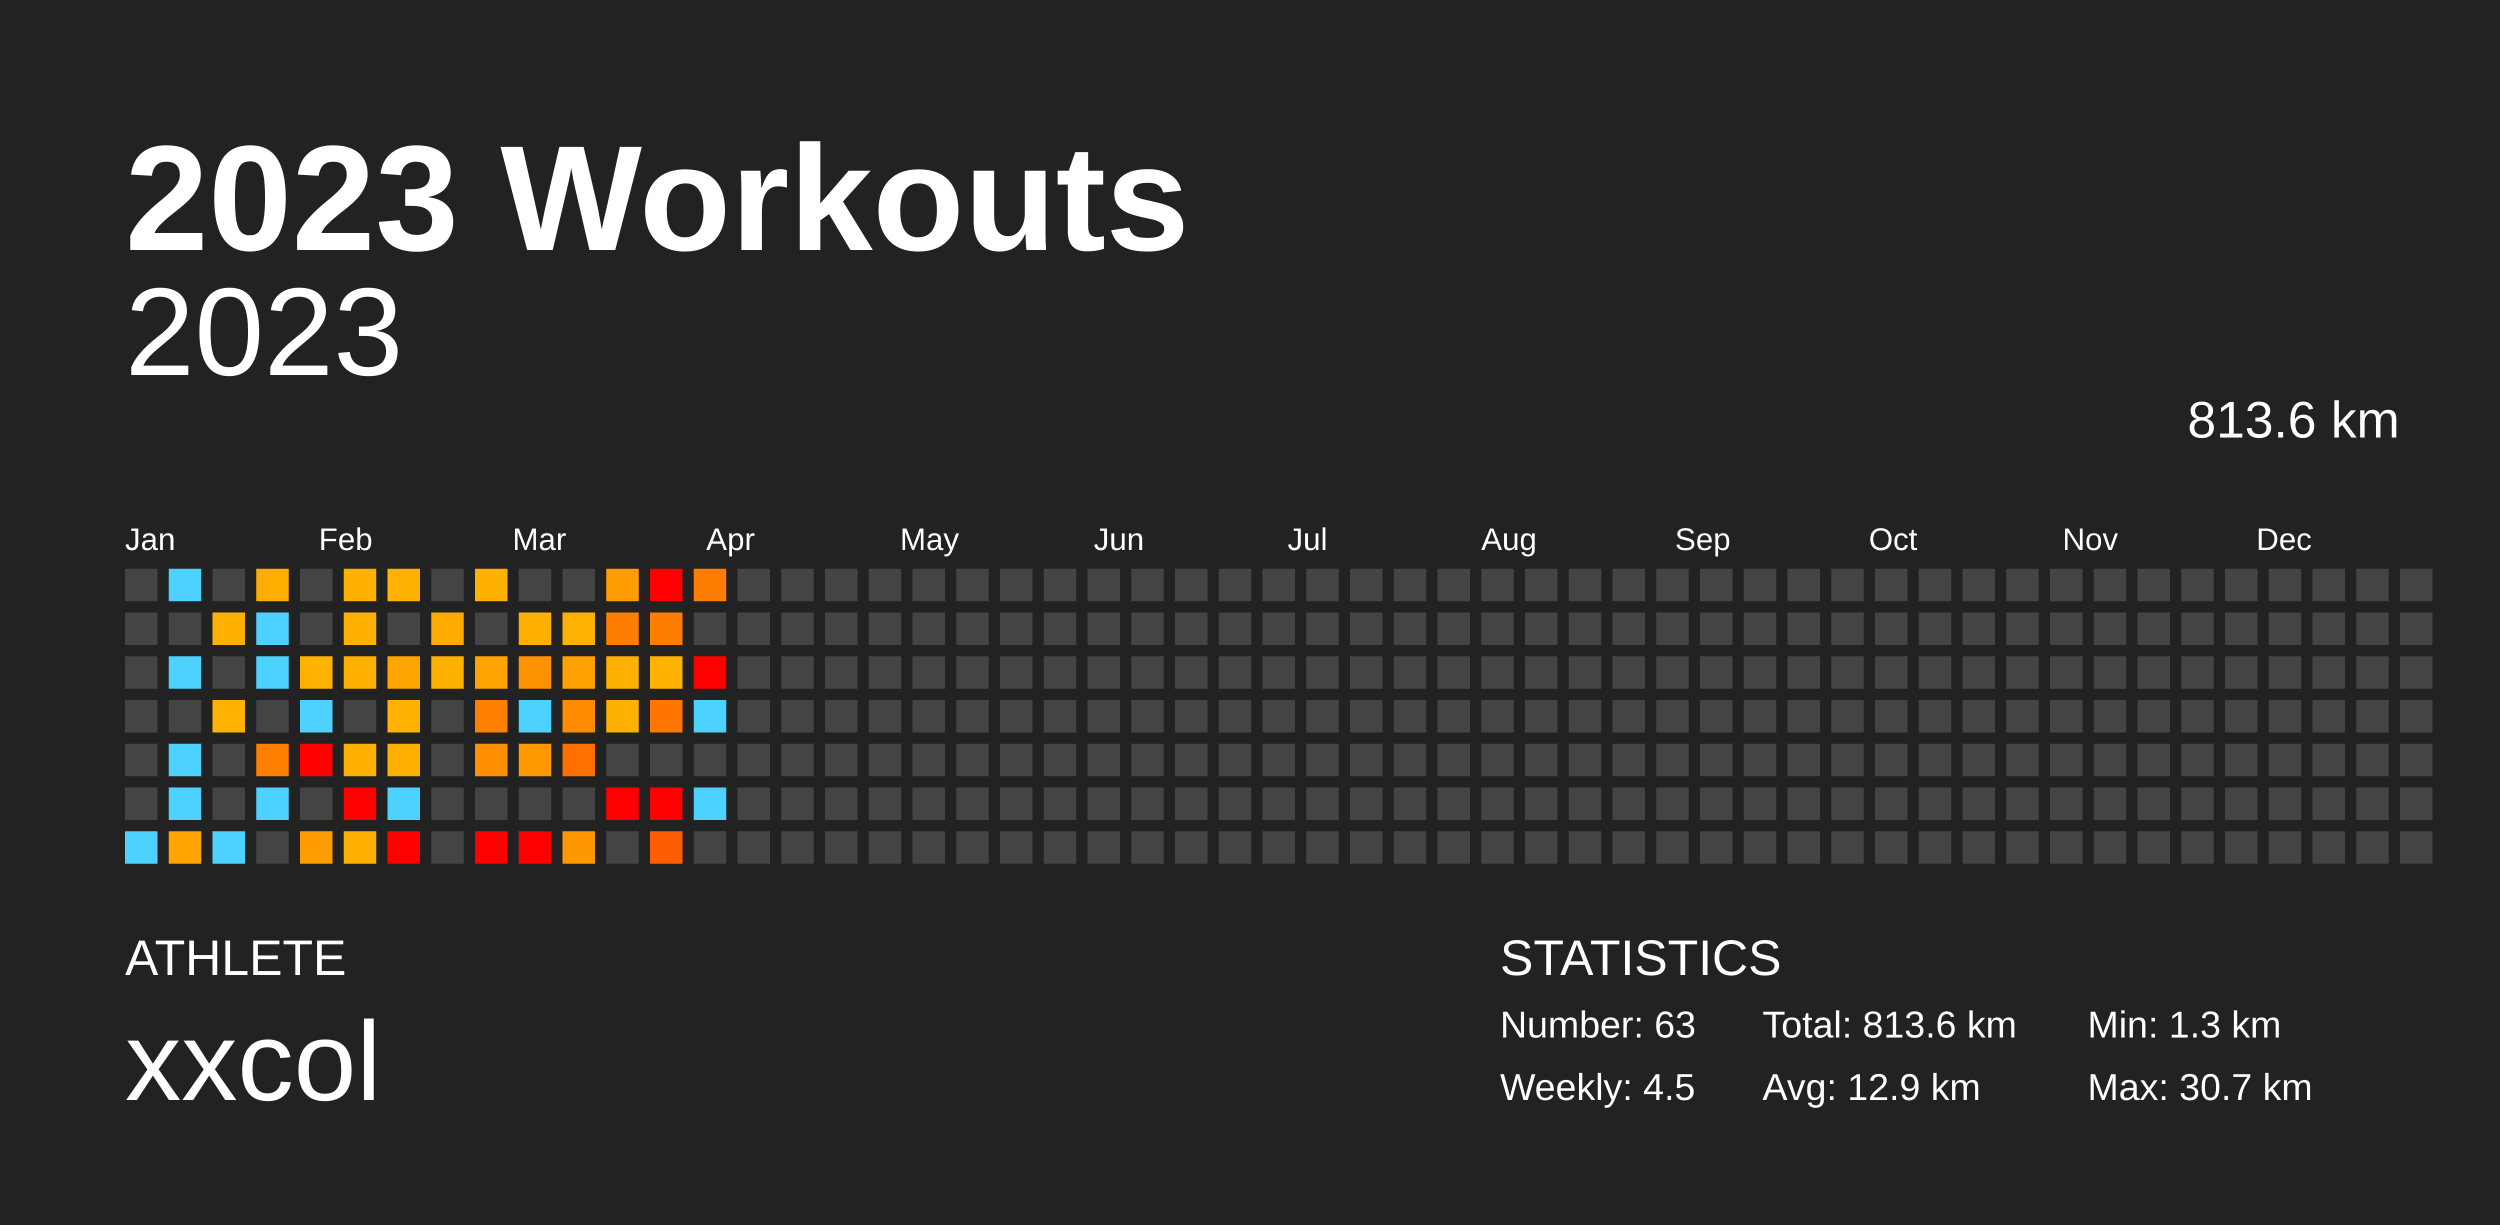
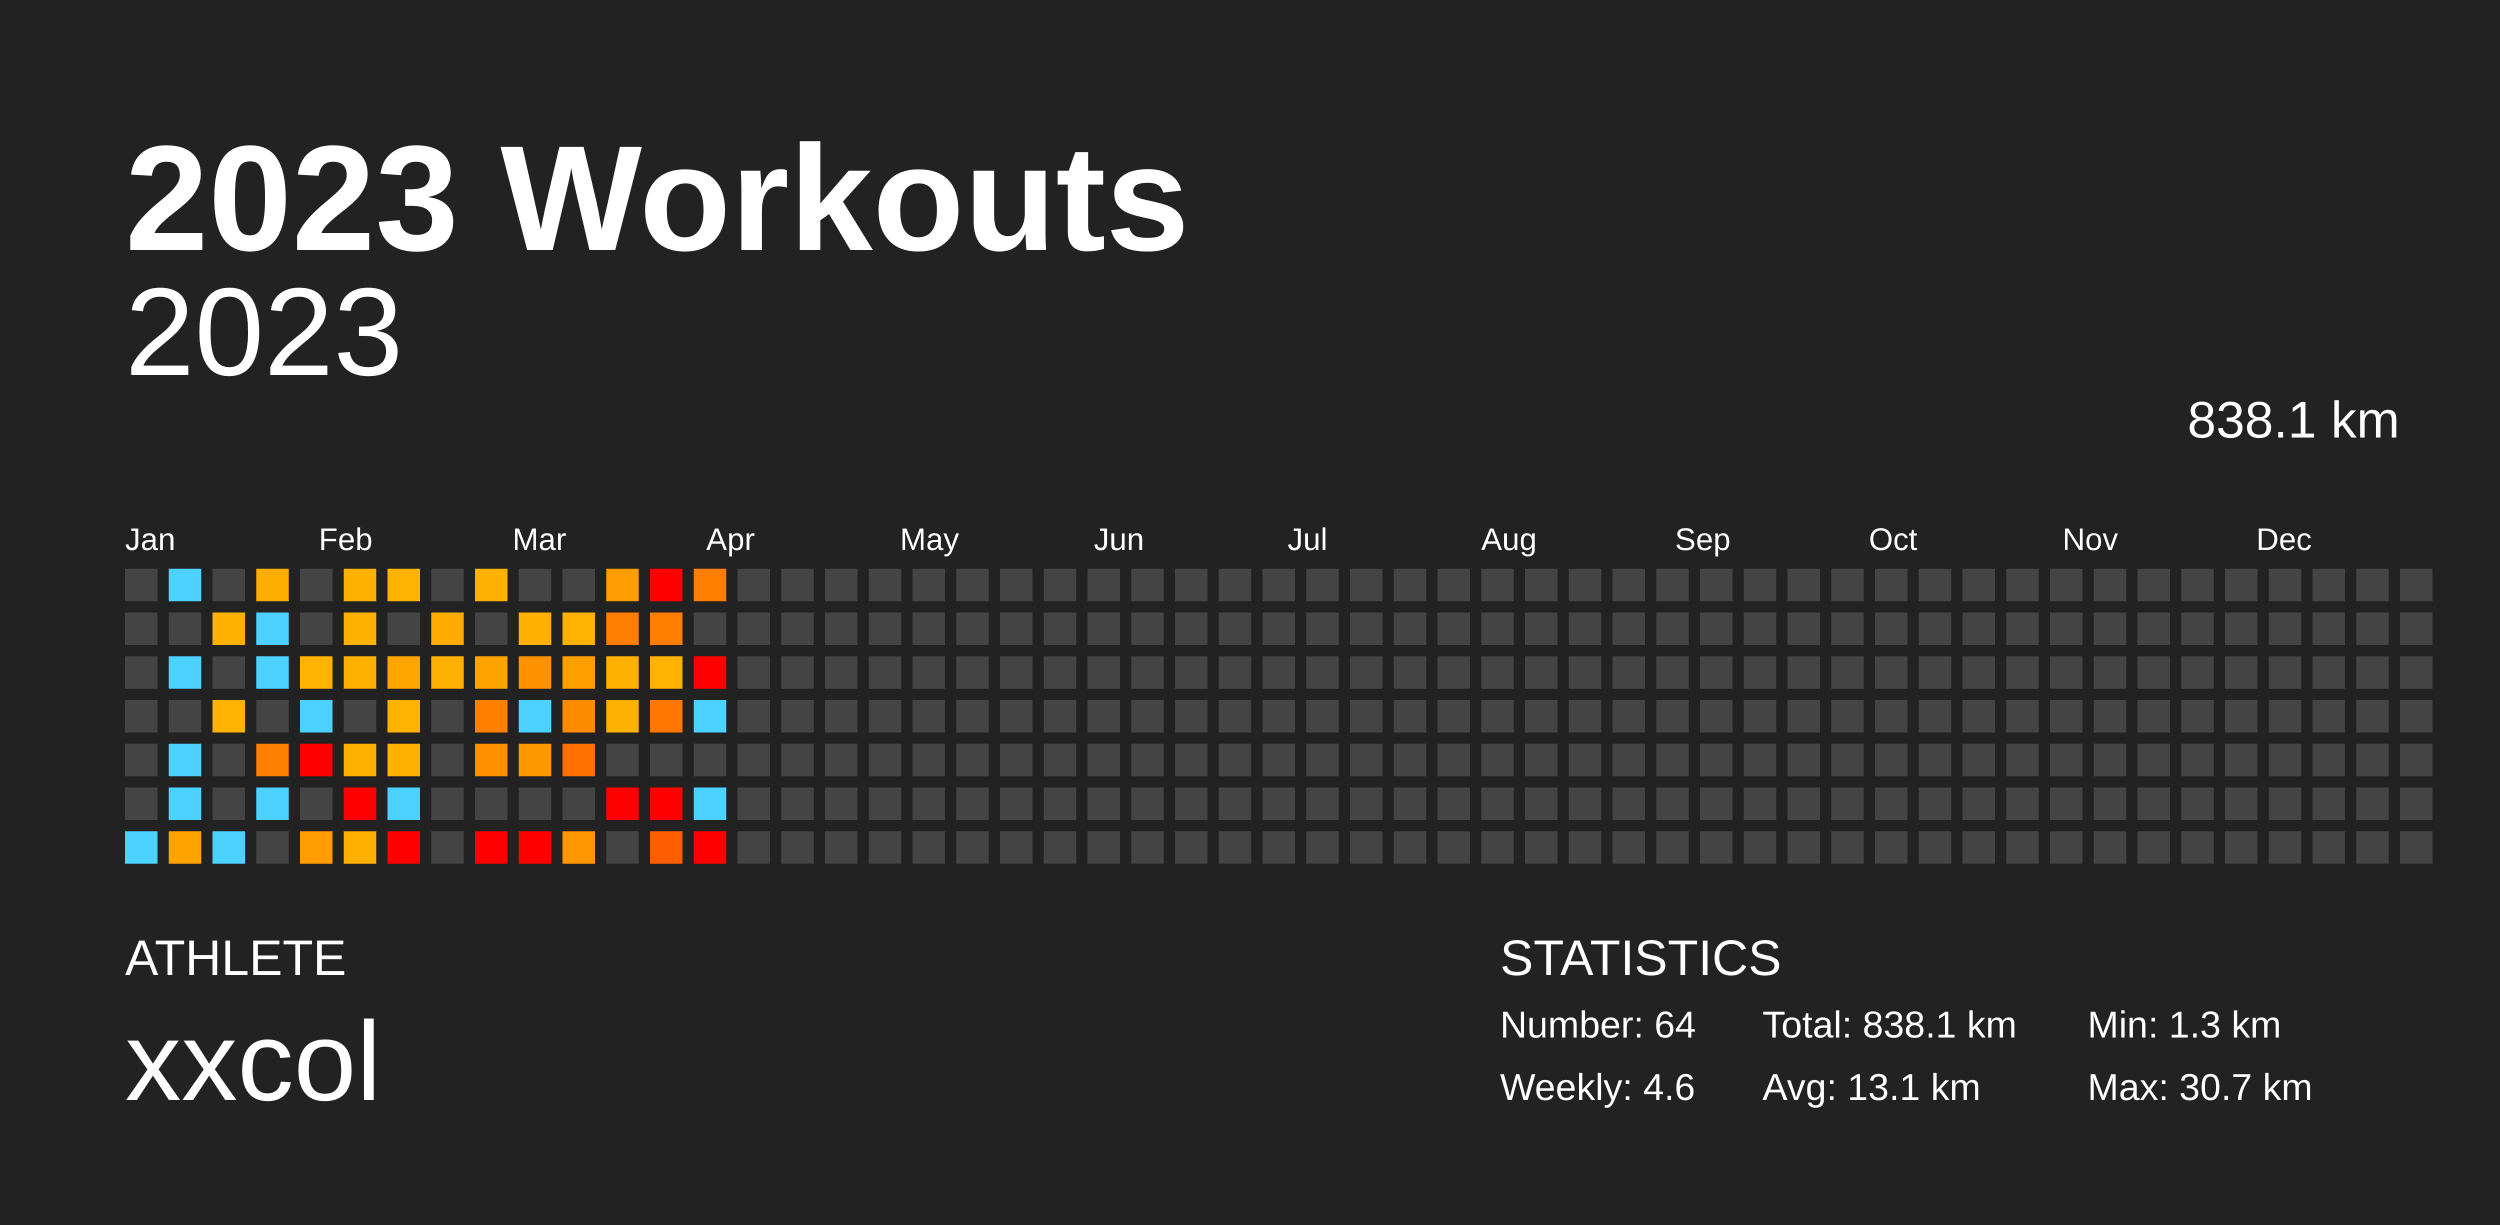
<svg xmlns="http://www.w3.org/2000/svg" baseProfile="full" height="98mm" version="1.1" viewBox="0,0,200,98" width="200mm">
  <defs />
  <rect fill="#222222" height="98" width="200" x="0" y="0" />
  <text fill="#FFFFFF" style="font-size:12px; font-family:Arial; font-weight:bold;" x="10" y="20">2023 Workouts</text>
  <text fill="#FFFFFF" style="font-size:4px; font-family:Arial" x="10" y="78">ATHLETE</text>
  <text fill="#FFFFFF" style="font-size:9px; font-family:Arial" x="10" y="88">xxcol</text>
  <text fill="#FFFFFF" style="font-size:4px; font-family:Arial" x="120" y="78">STATISTICS</text>
-   <text fill="#FFFFFF" style="font-size:3px; font-family:Arial" x="120" y="83">Number: 63</text>
-   <text fill="#FFFFFF" style="font-size:3px; font-family:Arial" x="120" y="88">Weekly: 4.5</text>
-   <text fill="#FFFFFF" style="font-size:3px; font-family:Arial" x="141" y="83">Total: 813.6 km</text>
-   <text fill="#FFFFFF" style="font-size:3px; font-family:Arial" x="141" y="88">Avg: 12.9 km</text>
+   <text fill="#FFFFFF" style="font-size:3px; font-family:Arial" x="120" y="83">Number: 64</text>
+   <text fill="#FFFFFF" style="font-size:3px; font-family:Arial" x="120" y="88">Weekly: 4.6</text>
+   <text fill="#FFFFFF" style="font-size:3px; font-family:Arial" x="141" y="83">Total: 838.1 km</text>
+   <text fill="#FFFFFF" style="font-size:3px; font-family:Arial" x="141" y="88">Avg: 13.1 km</text>
  <text fill="#FFFFFF" style="font-size:3px; font-family:Arial" x="167" y="83">Min: 1.3 km</text>
  <text fill="#FFFFFF" style="font-size:3px; font-family:Arial" x="167" y="88">Max: 30.7 km</text>
  <text alignment-baseline="hanging" fill="#FFFFFF" style="font-size:10.0px; font-family:Arial;" x="10" y="30">2023</text>
-   <text alignment-baseline="hanging" fill="#FFFFFF" style="font-size:4.125px; font-family:Arial;" x="175" y="35">813.6 km</text>
+   <text alignment-baseline="hanging" fill="#FFFFFF" style="font-size:4.125px; font-family:Arial;" x="175" y="35">838.1 km</text>
  <text fill="#FFFFFF" style="font-size:2.5px; font-family:Arial" x="10.0" y="44">Jan</text>
  <text fill="#FFFFFF" style="font-size:2.5px; font-family:Arial" x="25.5" y="44">Feb</text>
  <text fill="#FFFFFF" style="font-size:2.5px; font-family:Arial" x="41.0" y="44">Mar</text>
  <text fill="#FFFFFF" style="font-size:2.5px; font-family:Arial" x="56.5" y="44">Apr</text>
  <text fill="#FFFFFF" style="font-size:2.5px; font-family:Arial" x="72.0" y="44">May</text>
  <text fill="#FFFFFF" style="font-size:2.5px; font-family:Arial" x="87.5" y="44">Jun</text>
  <text fill="#FFFFFF" style="font-size:2.5px; font-family:Arial" x="103.0" y="44">Jul</text>
  <text fill="#FFFFFF" style="font-size:2.5px; font-family:Arial" x="118.5" y="44">Aug</text>
  <text fill="#FFFFFF" style="font-size:2.5px; font-family:Arial" x="134.0" y="44">Sep</text>
  <text fill="#FFFFFF" style="font-size:2.5px; font-family:Arial" x="149.5" y="44">Oct</text>
  <text fill="#FFFFFF" style="font-size:2.5px; font-family:Arial" x="165.0" y="44">Nov</text>
  <text fill="#FFFFFF" style="font-size:2.5px; font-family:Arial" x="180.5" y="44">Dec</text>
  <rect fill="#444444" height="2.6" width="2.6" x="10.0" y="45.5" />
  <rect fill="#444444" height="2.6" width="2.6" x="10.0" y="49.0" />
  <rect fill="#444444" height="2.6" width="2.6" x="10.0" y="52.5" />
  <rect fill="#444444" height="2.6" width="2.6" x="10.0" y="56.0" />
  <rect fill="#444444" height="2.6" width="2.6" x="10.0" y="59.5" />
  <rect fill="#444444" height="2.6" width="2.6" x="10.0" y="63.0" />
  <rect fill="#4dd2ff" height="2.6" width="2.6" x="10.0" y="66.5" />
  <rect fill="#4dd2ff" height="2.6" width="2.6" x="13.5" y="45.5" />
  <rect fill="#444444" height="2.6" width="2.6" x="13.5" y="49.0" />
  <rect fill="#4dd2ff" height="2.6" width="2.6" x="13.5" y="52.5" />
  <rect fill="#444444" height="2.6" width="2.6" x="13.5" y="56.0" />
  <rect fill="#4dd2ff" height="2.6" width="2.6" x="13.5" y="59.5" />
  <rect fill="#4dd2ff" height="2.6" width="2.6" x="13.5" y="63.0" />
  <rect fill="#ffa300" height="2.6" width="2.6" x="13.5" y="66.5" />
  <rect fill="#444444" height="2.6" width="2.6" x="17.0" y="45.5" />
  <rect fill="#ffb100" height="2.6" width="2.6" x="17.0" y="49.0" />
  <rect fill="#444444" height="2.6" width="2.6" x="17.0" y="52.5" />
  <rect fill="#ffb200" height="2.6" width="2.6" x="17.0" y="56.0" />
  <rect fill="#444444" height="2.6" width="2.6" x="17.0" y="59.5" />
  <rect fill="#444444" height="2.6" width="2.6" x="17.0" y="63.0" />
  <rect fill="#4dd2ff" height="2.6" width="2.6" x="17.0" y="66.5" />
  <rect fill="#ffad00" height="2.6" width="2.6" x="20.5" y="45.5" />
  <rect fill="#4dd2ff" height="2.6" width="2.6" x="20.5" y="49.0" />
  <rect fill="#4dd2ff" height="2.6" width="2.6" x="20.5" y="52.5" />
  <rect fill="#444444" height="2.6" width="2.6" x="20.5" y="56.0" />
  <rect fill="#ff7f00" height="2.6" width="2.6" x="20.5" y="59.5" />
  <rect fill="#4dd2ff" height="2.6" width="2.6" x="20.5" y="63.0" />
  <rect fill="#444444" height="2.6" width="2.6" x="20.5" y="66.5" />
  <rect fill="#444444" height="2.6" width="2.6" x="24.0" y="45.5" />
  <rect fill="#444444" height="2.6" width="2.6" x="24.0" y="49.0" />
  <rect fill="#ffb200" height="2.6" width="2.6" x="24.0" y="52.5" />
  <rect fill="#4dd2ff" height="2.6" width="2.6" x="24.0" y="56.0" />
  <rect fill="red" height="2.6" width="2.6" x="24.0" y="59.5" />
  <rect fill="#444444" height="2.6" width="2.6" x="24.0" y="63.0" />
  <rect fill="#ff9c00" height="2.6" width="2.6" x="24.0" y="66.5" />
  <rect fill="#ffb100" height="2.6" width="2.6" x="27.5" y="45.5" />
  <rect fill="#ffb100" height="2.6" width="2.6" x="27.5" y="49.0" />
  <rect fill="#ffb100" height="2.6" width="2.6" x="27.5" y="52.5" />
  <rect fill="#444444" height="2.6" width="2.6" x="27.5" y="56.0" />
  <rect fill="#ffb100" height="2.6" width="2.6" x="27.5" y="59.5" />
  <rect fill="red" height="2.6" width="2.6" x="27.5" y="63.0" />
  <rect fill="#ffb000" height="2.6" width="2.6" x="27.5" y="66.5" />
  <rect fill="#ffb200" height="2.6" width="2.6" x="31.0" y="45.5" />
  <rect fill="#444444" height="2.6" width="2.6" x="31.0" y="49.0" />
  <rect fill="#ffa500" height="2.6" width="2.6" x="31.0" y="52.5" />
  <rect fill="#ffb300" height="2.6" width="2.6" x="31.0" y="56.0" />
  <rect fill="#ffb100" height="2.6" width="2.6" x="31.0" y="59.5" />
  <rect fill="#4dd2ff" height="2.6" width="2.6" x="31.0" y="63.0" />
  <rect fill="red" height="2.6" width="2.6" x="31.0" y="66.5" />
  <rect fill="#444444" height="2.6" width="2.6" x="34.5" y="45.5" />
  <rect fill="#ffab00" height="2.6" width="2.6" x="34.5" y="49.0" />
  <rect fill="#ffb100" height="2.6" width="2.6" x="34.5" y="52.5" />
  <rect fill="#444444" height="2.6" width="2.6" x="34.5" y="56.0" />
  <rect fill="#444444" height="2.6" width="2.6" x="34.5" y="59.5" />
  <rect fill="#444444" height="2.6" width="2.6" x="34.5" y="63.0" />
  <rect fill="#444444" height="2.6" width="2.6" x="34.5" y="66.5" />
  <rect fill="#ffb100" height="2.6" width="2.6" x="38.0" y="45.5" />
  <rect fill="#444444" height="2.6" width="2.6" x="38.0" y="49.0" />
  <rect fill="#ffa300" height="2.6" width="2.6" x="38.0" y="52.5" />
  <rect fill="#ff8000" height="2.6" width="2.6" x="38.0" y="56.0" />
  <rect fill="#ff8f00" height="2.6" width="2.6" x="38.0" y="59.5" />
  <rect fill="#444444" height="2.6" width="2.6" x="38.0" y="63.0" />
  <rect fill="red" height="2.6" width="2.6" x="38.0" y="66.5" />
  <rect fill="#444444" height="2.6" width="2.6" x="41.5" y="45.5" />
  <rect fill="#ffb000" height="2.6" width="2.6" x="41.5" y="49.0" />
  <rect fill="#ff9200" height="2.6" width="2.6" x="41.5" y="52.5" />
  <rect fill="#4dd2ff" height="2.6" width="2.6" x="41.5" y="56.0" />
  <rect fill="#ff9900" height="2.6" width="2.6" x="41.5" y="59.5" />
  <rect fill="#444444" height="2.6" width="2.6" x="41.5" y="63.0" />
  <rect fill="red" height="2.6" width="2.6" x="41.5" y="66.5" />
  <rect fill="#444444" height="2.6" width="2.6" x="45.0" y="45.5" />
  <rect fill="#ffb200" height="2.6" width="2.6" x="45.0" y="49.0" />
  <rect fill="#ff9f00" height="2.6" width="2.6" x="45.0" y="52.5" />
  <rect fill="#ff8c00" height="2.6" width="2.6" x="45.0" y="56.0" />
  <rect fill="#ff7000" height="2.6" width="2.6" x="45.0" y="59.5" />
  <rect fill="#444444" height="2.6" width="2.6" x="45.0" y="63.0" />
  <rect fill="#ff9800" height="2.6" width="2.6" x="45.0" y="66.5" />
  <rect fill="#ff9d00" height="2.6" width="2.6" x="48.5" y="45.5" />
  <rect fill="#ff7e00" height="2.6" width="2.6" x="48.5" y="49.0" />
  <rect fill="#ffb100" height="2.6" width="2.6" x="48.5" y="52.5" />
  <rect fill="#ffb100" height="2.6" width="2.6" x="48.5" y="56.0" />
  <rect fill="#444444" height="2.6" width="2.6" x="48.5" y="59.5" />
  <rect fill="red" height="2.6" width="2.6" x="48.5" y="63.0" />
  <rect fill="#444444" height="2.6" width="2.6" x="48.5" y="66.5" />
  <rect fill="red" height="2.6" width="2.6" x="52.0" y="45.5" />
  <rect fill="#ff7e00" height="2.6" width="2.6" x="52.0" y="49.0" />
  <rect fill="#ffb200" height="2.6" width="2.6" x="52.0" y="52.5" />
  <rect fill="#ff7600" height="2.6" width="2.6" x="52.0" y="56.0" />
  <rect fill="#444444" height="2.6" width="2.6" x="52.0" y="59.5" />
  <rect fill="red" height="2.6" width="2.6" x="52.0" y="63.0" />
  <rect fill="#ff5e00" height="2.6" width="2.6" x="52.0" y="66.5" />
  <rect fill="#ff7e00" height="2.6" width="2.6" x="55.5" y="45.5" />
  <rect fill="#444444" height="2.6" width="2.6" x="55.5" y="49.0" />
  <rect fill="red" height="2.6" width="2.6" x="55.5" y="52.5" />
  <rect fill="#4dd2ff" height="2.6" width="2.6" x="55.5" y="56.0" />
  <rect fill="#444444" height="2.6" width="2.6" x="55.5" y="59.5" />
  <rect fill="#4dd2ff" height="2.6" width="2.6" x="55.5" y="63.0" />
-   <rect fill="#444444" height="2.6" width="2.6" x="55.5" y="66.5" />
+   <rect fill="red" height="2.6" width="2.6" x="55.5" y="66.5" />
  <rect fill="#444444" height="2.6" width="2.6" x="59.0" y="45.5" />
  <rect fill="#444444" height="2.6" width="2.6" x="59.0" y="49.0" />
  <rect fill="#444444" height="2.6" width="2.6" x="59.0" y="52.5" />
  <rect fill="#444444" height="2.6" width="2.6" x="59.0" y="56.0" />
  <rect fill="#444444" height="2.6" width="2.6" x="59.0" y="59.5" />
  <rect fill="#444444" height="2.6" width="2.6" x="59.0" y="63.0" />
  <rect fill="#444444" height="2.6" width="2.6" x="59.0" y="66.5" />
  <rect fill="#444444" height="2.6" width="2.6" x="62.5" y="45.5" />
  <rect fill="#444444" height="2.6" width="2.6" x="62.5" y="49.0" />
  <rect fill="#444444" height="2.6" width="2.6" x="62.5" y="52.5" />
  <rect fill="#444444" height="2.6" width="2.6" x="62.5" y="56.0" />
  <rect fill="#444444" height="2.6" width="2.6" x="62.5" y="59.5" />
  <rect fill="#444444" height="2.6" width="2.6" x="62.5" y="63.0" />
  <rect fill="#444444" height="2.6" width="2.6" x="62.5" y="66.5" />
  <rect fill="#444444" height="2.6" width="2.6" x="66.0" y="45.5" />
  <rect fill="#444444" height="2.6" width="2.6" x="66.0" y="49.0" />
  <rect fill="#444444" height="2.6" width="2.6" x="66.0" y="52.5" />
  <rect fill="#444444" height="2.6" width="2.6" x="66.0" y="56.0" />
  <rect fill="#444444" height="2.6" width="2.6" x="66.0" y="59.5" />
  <rect fill="#444444" height="2.6" width="2.6" x="66.0" y="63.0" />
  <rect fill="#444444" height="2.6" width="2.6" x="66.0" y="66.5" />
  <rect fill="#444444" height="2.6" width="2.6" x="69.5" y="45.5" />
  <rect fill="#444444" height="2.6" width="2.6" x="69.5" y="49.0" />
  <rect fill="#444444" height="2.6" width="2.6" x="69.5" y="52.5" />
  <rect fill="#444444" height="2.6" width="2.6" x="69.5" y="56.0" />
  <rect fill="#444444" height="2.6" width="2.6" x="69.5" y="59.5" />
  <rect fill="#444444" height="2.6" width="2.6" x="69.5" y="63.0" />
  <rect fill="#444444" height="2.6" width="2.6" x="69.5" y="66.5" />
  <rect fill="#444444" height="2.6" width="2.6" x="73.0" y="45.5" />
  <rect fill="#444444" height="2.6" width="2.6" x="73.0" y="49.0" />
  <rect fill="#444444" height="2.6" width="2.6" x="73.0" y="52.5" />
  <rect fill="#444444" height="2.6" width="2.6" x="73.0" y="56.0" />
  <rect fill="#444444" height="2.6" width="2.6" x="73.0" y="59.5" />
  <rect fill="#444444" height="2.6" width="2.6" x="73.0" y="63.0" />
  <rect fill="#444444" height="2.6" width="2.6" x="73.0" y="66.5" />
  <rect fill="#444444" height="2.6" width="2.6" x="76.5" y="45.5" />
  <rect fill="#444444" height="2.6" width="2.6" x="76.5" y="49.0" />
  <rect fill="#444444" height="2.6" width="2.6" x="76.5" y="52.5" />
  <rect fill="#444444" height="2.6" width="2.6" x="76.5" y="56.0" />
  <rect fill="#444444" height="2.6" width="2.6" x="76.5" y="59.5" />
  <rect fill="#444444" height="2.6" width="2.6" x="76.5" y="63.0" />
  <rect fill="#444444" height="2.6" width="2.6" x="76.5" y="66.5" />
  <rect fill="#444444" height="2.6" width="2.6" x="80.0" y="45.5" />
  <rect fill="#444444" height="2.6" width="2.6" x="80.0" y="49.0" />
  <rect fill="#444444" height="2.6" width="2.6" x="80.0" y="52.5" />
  <rect fill="#444444" height="2.6" width="2.6" x="80.0" y="56.0" />
  <rect fill="#444444" height="2.6" width="2.6" x="80.0" y="59.5" />
  <rect fill="#444444" height="2.6" width="2.6" x="80.0" y="63.0" />
  <rect fill="#444444" height="2.6" width="2.6" x="80.0" y="66.5" />
  <rect fill="#444444" height="2.6" width="2.6" x="83.5" y="45.5" />
  <rect fill="#444444" height="2.6" width="2.6" x="83.5" y="49.0" />
  <rect fill="#444444" height="2.6" width="2.6" x="83.5" y="52.5" />
  <rect fill="#444444" height="2.6" width="2.6" x="83.5" y="56.0" />
  <rect fill="#444444" height="2.6" width="2.6" x="83.5" y="59.5" />
  <rect fill="#444444" height="2.6" width="2.6" x="83.5" y="63.0" />
  <rect fill="#444444" height="2.6" width="2.6" x="83.5" y="66.5" />
  <rect fill="#444444" height="2.6" width="2.6" x="87.0" y="45.5" />
  <rect fill="#444444" height="2.6" width="2.6" x="87.0" y="49.0" />
  <rect fill="#444444" height="2.6" width="2.6" x="87.0" y="52.5" />
  <rect fill="#444444" height="2.6" width="2.6" x="87.0" y="56.0" />
  <rect fill="#444444" height="2.6" width="2.6" x="87.0" y="59.5" />
  <rect fill="#444444" height="2.6" width="2.6" x="87.0" y="63.0" />
  <rect fill="#444444" height="2.6" width="2.6" x="87.0" y="66.5" />
  <rect fill="#444444" height="2.6" width="2.6" x="90.5" y="45.5" />
  <rect fill="#444444" height="2.6" width="2.6" x="90.5" y="49.0" />
  <rect fill="#444444" height="2.6" width="2.6" x="90.5" y="52.5" />
  <rect fill="#444444" height="2.6" width="2.6" x="90.5" y="56.0" />
  <rect fill="#444444" height="2.6" width="2.6" x="90.5" y="59.5" />
  <rect fill="#444444" height="2.6" width="2.6" x="90.5" y="63.0" />
  <rect fill="#444444" height="2.6" width="2.6" x="90.5" y="66.5" />
  <rect fill="#444444" height="2.6" width="2.6" x="94.0" y="45.5" />
  <rect fill="#444444" height="2.6" width="2.6" x="94.0" y="49.0" />
  <rect fill="#444444" height="2.6" width="2.6" x="94.0" y="52.5" />
  <rect fill="#444444" height="2.6" width="2.6" x="94.0" y="56.0" />
  <rect fill="#444444" height="2.6" width="2.6" x="94.0" y="59.5" />
  <rect fill="#444444" height="2.6" width="2.6" x="94.0" y="63.0" />
  <rect fill="#444444" height="2.6" width="2.6" x="94.0" y="66.5" />
  <rect fill="#444444" height="2.6" width="2.6" x="97.5" y="45.5" />
  <rect fill="#444444" height="2.6" width="2.6" x="97.5" y="49.0" />
  <rect fill="#444444" height="2.6" width="2.6" x="97.5" y="52.5" />
  <rect fill="#444444" height="2.6" width="2.6" x="97.5" y="56.0" />
  <rect fill="#444444" height="2.6" width="2.6" x="97.5" y="59.5" />
  <rect fill="#444444" height="2.6" width="2.6" x="97.5" y="63.0" />
  <rect fill="#444444" height="2.6" width="2.6" x="97.5" y="66.5" />
  <rect fill="#444444" height="2.6" width="2.6" x="101.0" y="45.5" />
  <rect fill="#444444" height="2.6" width="2.6" x="101.0" y="49.0" />
  <rect fill="#444444" height="2.6" width="2.6" x="101.0" y="52.5" />
  <rect fill="#444444" height="2.6" width="2.6" x="101.0" y="56.0" />
  <rect fill="#444444" height="2.6" width="2.6" x="101.0" y="59.5" />
  <rect fill="#444444" height="2.6" width="2.6" x="101.0" y="63.0" />
  <rect fill="#444444" height="2.6" width="2.6" x="101.0" y="66.5" />
  <rect fill="#444444" height="2.6" width="2.6" x="104.5" y="45.5" />
  <rect fill="#444444" height="2.6" width="2.6" x="104.5" y="49.0" />
  <rect fill="#444444" height="2.6" width="2.6" x="104.5" y="52.5" />
  <rect fill="#444444" height="2.6" width="2.6" x="104.5" y="56.0" />
  <rect fill="#444444" height="2.6" width="2.6" x="104.5" y="59.5" />
  <rect fill="#444444" height="2.6" width="2.6" x="104.5" y="63.0" />
  <rect fill="#444444" height="2.6" width="2.6" x="104.5" y="66.5" />
  <rect fill="#444444" height="2.6" width="2.6" x="108.0" y="45.5" />
  <rect fill="#444444" height="2.6" width="2.6" x="108.0" y="49.0" />
  <rect fill="#444444" height="2.6" width="2.6" x="108.0" y="52.5" />
  <rect fill="#444444" height="2.6" width="2.6" x="108.0" y="56.0" />
  <rect fill="#444444" height="2.6" width="2.6" x="108.0" y="59.5" />
  <rect fill="#444444" height="2.6" width="2.6" x="108.0" y="63.0" />
  <rect fill="#444444" height="2.6" width="2.6" x="108.0" y="66.5" />
  <rect fill="#444444" height="2.6" width="2.6" x="111.5" y="45.5" />
  <rect fill="#444444" height="2.6" width="2.6" x="111.5" y="49.0" />
  <rect fill="#444444" height="2.6" width="2.6" x="111.5" y="52.5" />
  <rect fill="#444444" height="2.6" width="2.6" x="111.5" y="56.0" />
  <rect fill="#444444" height="2.6" width="2.6" x="111.5" y="59.5" />
  <rect fill="#444444" height="2.6" width="2.6" x="111.5" y="63.0" />
  <rect fill="#444444" height="2.6" width="2.6" x="111.5" y="66.5" />
  <rect fill="#444444" height="2.6" width="2.6" x="115.0" y="45.5" />
  <rect fill="#444444" height="2.6" width="2.6" x="115.0" y="49.0" />
  <rect fill="#444444" height="2.6" width="2.6" x="115.0" y="52.5" />
  <rect fill="#444444" height="2.6" width="2.6" x="115.0" y="56.0" />
  <rect fill="#444444" height="2.6" width="2.6" x="115.0" y="59.5" />
  <rect fill="#444444" height="2.6" width="2.6" x="115.0" y="63.0" />
  <rect fill="#444444" height="2.6" width="2.6" x="115.0" y="66.5" />
  <rect fill="#444444" height="2.6" width="2.6" x="118.5" y="45.5" />
  <rect fill="#444444" height="2.6" width="2.6" x="118.5" y="49.0" />
  <rect fill="#444444" height="2.6" width="2.6" x="118.5" y="52.5" />
  <rect fill="#444444" height="2.6" width="2.6" x="118.5" y="56.0" />
  <rect fill="#444444" height="2.6" width="2.6" x="118.5" y="59.5" />
  <rect fill="#444444" height="2.6" width="2.6" x="118.5" y="63.0" />
  <rect fill="#444444" height="2.6" width="2.6" x="118.5" y="66.5" />
  <rect fill="#444444" height="2.6" width="2.6" x="122.0" y="45.5" />
  <rect fill="#444444" height="2.6" width="2.6" x="122.0" y="49.0" />
  <rect fill="#444444" height="2.6" width="2.6" x="122.0" y="52.5" />
  <rect fill="#444444" height="2.6" width="2.6" x="122.0" y="56.0" />
  <rect fill="#444444" height="2.6" width="2.6" x="122.0" y="59.5" />
  <rect fill="#444444" height="2.6" width="2.6" x="122.0" y="63.0" />
  <rect fill="#444444" height="2.6" width="2.6" x="122.0" y="66.5" />
  <rect fill="#444444" height="2.6" width="2.6" x="125.5" y="45.5" />
  <rect fill="#444444" height="2.6" width="2.6" x="125.5" y="49.0" />
  <rect fill="#444444" height="2.6" width="2.6" x="125.5" y="52.5" />
  <rect fill="#444444" height="2.6" width="2.6" x="125.5" y="56.0" />
  <rect fill="#444444" height="2.6" width="2.6" x="125.5" y="59.5" />
  <rect fill="#444444" height="2.6" width="2.6" x="125.5" y="63.0" />
  <rect fill="#444444" height="2.6" width="2.6" x="125.5" y="66.5" />
  <rect fill="#444444" height="2.6" width="2.6" x="129.0" y="45.5" />
  <rect fill="#444444" height="2.6" width="2.6" x="129.0" y="49.0" />
  <rect fill="#444444" height="2.6" width="2.6" x="129.0" y="52.5" />
  <rect fill="#444444" height="2.6" width="2.6" x="129.0" y="56.0" />
  <rect fill="#444444" height="2.6" width="2.6" x="129.0" y="59.5" />
  <rect fill="#444444" height="2.6" width="2.6" x="129.0" y="63.0" />
  <rect fill="#444444" height="2.6" width="2.6" x="129.0" y="66.5" />
  <rect fill="#444444" height="2.6" width="2.6" x="132.5" y="45.5" />
  <rect fill="#444444" height="2.6" width="2.6" x="132.5" y="49.0" />
  <rect fill="#444444" height="2.6" width="2.6" x="132.5" y="52.5" />
  <rect fill="#444444" height="2.6" width="2.6" x="132.5" y="56.0" />
  <rect fill="#444444" height="2.6" width="2.6" x="132.5" y="59.5" />
  <rect fill="#444444" height="2.6" width="2.6" x="132.5" y="63.0" />
  <rect fill="#444444" height="2.6" width="2.6" x="132.5" y="66.5" />
  <rect fill="#444444" height="2.6" width="2.6" x="136.0" y="45.5" />
  <rect fill="#444444" height="2.6" width="2.6" x="136.0" y="49.0" />
  <rect fill="#444444" height="2.6" width="2.6" x="136.0" y="52.5" />
  <rect fill="#444444" height="2.6" width="2.6" x="136.0" y="56.0" />
  <rect fill="#444444" height="2.6" width="2.6" x="136.0" y="59.5" />
  <rect fill="#444444" height="2.6" width="2.6" x="136.0" y="63.0" />
  <rect fill="#444444" height="2.6" width="2.6" x="136.0" y="66.5" />
  <rect fill="#444444" height="2.6" width="2.6" x="139.5" y="45.5" />
  <rect fill="#444444" height="2.6" width="2.6" x="139.5" y="49.0" />
  <rect fill="#444444" height="2.6" width="2.6" x="139.5" y="52.5" />
  <rect fill="#444444" height="2.6" width="2.6" x="139.5" y="56.0" />
  <rect fill="#444444" height="2.6" width="2.6" x="139.5" y="59.5" />
  <rect fill="#444444" height="2.6" width="2.6" x="139.5" y="63.0" />
  <rect fill="#444444" height="2.6" width="2.6" x="139.5" y="66.5" />
  <rect fill="#444444" height="2.6" width="2.6" x="143.0" y="45.5" />
  <rect fill="#444444" height="2.6" width="2.6" x="143.0" y="49.0" />
  <rect fill="#444444" height="2.6" width="2.6" x="143.0" y="52.5" />
  <rect fill="#444444" height="2.6" width="2.6" x="143.0" y="56.0" />
  <rect fill="#444444" height="2.6" width="2.6" x="143.0" y="59.5" />
  <rect fill="#444444" height="2.6" width="2.6" x="143.0" y="63.0" />
  <rect fill="#444444" height="2.6" width="2.6" x="143.0" y="66.5" />
  <rect fill="#444444" height="2.6" width="2.6" x="146.5" y="45.5" />
  <rect fill="#444444" height="2.6" width="2.6" x="146.5" y="49.0" />
  <rect fill="#444444" height="2.6" width="2.6" x="146.5" y="52.5" />
  <rect fill="#444444" height="2.6" width="2.6" x="146.5" y="56.0" />
  <rect fill="#444444" height="2.6" width="2.6" x="146.5" y="59.5" />
  <rect fill="#444444" height="2.6" width="2.6" x="146.5" y="63.0" />
  <rect fill="#444444" height="2.6" width="2.6" x="146.5" y="66.5" />
  <rect fill="#444444" height="2.6" width="2.6" x="150.0" y="45.5" />
  <rect fill="#444444" height="2.6" width="2.6" x="150.0" y="49.0" />
  <rect fill="#444444" height="2.6" width="2.6" x="150.0" y="52.5" />
  <rect fill="#444444" height="2.6" width="2.6" x="150.0" y="56.0" />
  <rect fill="#444444" height="2.6" width="2.6" x="150.0" y="59.5" />
  <rect fill="#444444" height="2.6" width="2.6" x="150.0" y="63.0" />
  <rect fill="#444444" height="2.6" width="2.6" x="150.0" y="66.5" />
  <rect fill="#444444" height="2.6" width="2.6" x="153.5" y="45.5" />
  <rect fill="#444444" height="2.6" width="2.6" x="153.5" y="49.0" />
  <rect fill="#444444" height="2.6" width="2.6" x="153.5" y="52.5" />
  <rect fill="#444444" height="2.6" width="2.6" x="153.5" y="56.0" />
  <rect fill="#444444" height="2.6" width="2.6" x="153.5" y="59.5" />
  <rect fill="#444444" height="2.6" width="2.6" x="153.5" y="63.0" />
  <rect fill="#444444" height="2.6" width="2.6" x="153.5" y="66.5" />
  <rect fill="#444444" height="2.6" width="2.6" x="157.0" y="45.5" />
  <rect fill="#444444" height="2.6" width="2.6" x="157.0" y="49.0" />
  <rect fill="#444444" height="2.6" width="2.6" x="157.0" y="52.5" />
  <rect fill="#444444" height="2.6" width="2.6" x="157.0" y="56.0" />
  <rect fill="#444444" height="2.6" width="2.6" x="157.0" y="59.5" />
  <rect fill="#444444" height="2.6" width="2.6" x="157.0" y="63.0" />
  <rect fill="#444444" height="2.6" width="2.6" x="157.0" y="66.5" />
  <rect fill="#444444" height="2.6" width="2.6" x="160.5" y="45.5" />
  <rect fill="#444444" height="2.6" width="2.6" x="160.5" y="49.0" />
  <rect fill="#444444" height="2.6" width="2.6" x="160.5" y="52.5" />
  <rect fill="#444444" height="2.6" width="2.6" x="160.5" y="56.0" />
  <rect fill="#444444" height="2.6" width="2.6" x="160.5" y="59.5" />
  <rect fill="#444444" height="2.6" width="2.6" x="160.5" y="63.0" />
  <rect fill="#444444" height="2.6" width="2.6" x="160.5" y="66.5" />
  <rect fill="#444444" height="2.6" width="2.6" x="164.0" y="45.5" />
  <rect fill="#444444" height="2.6" width="2.6" x="164.0" y="49.0" />
  <rect fill="#444444" height="2.6" width="2.6" x="164.0" y="52.5" />
  <rect fill="#444444" height="2.6" width="2.6" x="164.0" y="56.0" />
  <rect fill="#444444" height="2.6" width="2.6" x="164.0" y="59.5" />
  <rect fill="#444444" height="2.6" width="2.6" x="164.0" y="63.0" />
  <rect fill="#444444" height="2.6" width="2.6" x="164.0" y="66.5" />
  <rect fill="#444444" height="2.6" width="2.6" x="167.5" y="45.5" />
  <rect fill="#444444" height="2.6" width="2.6" x="167.5" y="49.0" />
  <rect fill="#444444" height="2.6" width="2.6" x="167.5" y="52.5" />
  <rect fill="#444444" height="2.6" width="2.6" x="167.5" y="56.0" />
  <rect fill="#444444" height="2.6" width="2.6" x="167.5" y="59.5" />
  <rect fill="#444444" height="2.6" width="2.6" x="167.5" y="63.0" />
  <rect fill="#444444" height="2.6" width="2.6" x="167.5" y="66.5" />
  <rect fill="#444444" height="2.6" width="2.6" x="171.0" y="45.5" />
  <rect fill="#444444" height="2.6" width="2.6" x="171.0" y="49.0" />
  <rect fill="#444444" height="2.6" width="2.6" x="171.0" y="52.5" />
  <rect fill="#444444" height="2.6" width="2.6" x="171.0" y="56.0" />
  <rect fill="#444444" height="2.6" width="2.6" x="171.0" y="59.5" />
  <rect fill="#444444" height="2.6" width="2.6" x="171.0" y="63.0" />
  <rect fill="#444444" height="2.6" width="2.6" x="171.0" y="66.5" />
  <rect fill="#444444" height="2.6" width="2.6" x="174.5" y="45.5" />
  <rect fill="#444444" height="2.6" width="2.6" x="174.5" y="49.0" />
  <rect fill="#444444" height="2.6" width="2.6" x="174.5" y="52.5" />
  <rect fill="#444444" height="2.6" width="2.6" x="174.5" y="56.0" />
  <rect fill="#444444" height="2.6" width="2.6" x="174.5" y="59.5" />
  <rect fill="#444444" height="2.6" width="2.6" x="174.5" y="63.0" />
  <rect fill="#444444" height="2.6" width="2.6" x="174.5" y="66.5" />
  <rect fill="#444444" height="2.6" width="2.6" x="178.0" y="45.5" />
  <rect fill="#444444" height="2.6" width="2.6" x="178.0" y="49.0" />
  <rect fill="#444444" height="2.6" width="2.6" x="178.0" y="52.5" />
  <rect fill="#444444" height="2.6" width="2.6" x="178.0" y="56.0" />
  <rect fill="#444444" height="2.6" width="2.6" x="178.0" y="59.5" />
  <rect fill="#444444" height="2.6" width="2.6" x="178.0" y="63.0" />
  <rect fill="#444444" height="2.6" width="2.6" x="178.0" y="66.5" />
  <rect fill="#444444" height="2.6" width="2.6" x="181.5" y="45.5" />
  <rect fill="#444444" height="2.6" width="2.6" x="181.5" y="49.0" />
  <rect fill="#444444" height="2.6" width="2.6" x="181.5" y="52.5" />
  <rect fill="#444444" height="2.6" width="2.6" x="181.5" y="56.0" />
  <rect fill="#444444" height="2.6" width="2.6" x="181.5" y="59.5" />
  <rect fill="#444444" height="2.6" width="2.6" x="181.5" y="63.0" />
  <rect fill="#444444" height="2.6" width="2.6" x="181.5" y="66.5" />
  <rect fill="#444444" height="2.6" width="2.6" x="185.0" y="45.5" />
  <rect fill="#444444" height="2.6" width="2.6" x="185.0" y="49.0" />
  <rect fill="#444444" height="2.6" width="2.6" x="185.0" y="52.5" />
  <rect fill="#444444" height="2.6" width="2.6" x="185.0" y="56.0" />
  <rect fill="#444444" height="2.6" width="2.6" x="185.0" y="59.5" />
  <rect fill="#444444" height="2.6" width="2.6" x="185.0" y="63.0" />
  <rect fill="#444444" height="2.6" width="2.6" x="185.0" y="66.5" />
  <rect fill="#444444" height="2.6" width="2.6" x="188.5" y="45.5" />
  <rect fill="#444444" height="2.6" width="2.6" x="188.5" y="49.0" />
  <rect fill="#444444" height="2.6" width="2.6" x="188.5" y="52.5" />
  <rect fill="#444444" height="2.6" width="2.6" x="188.5" y="56.0" />
  <rect fill="#444444" height="2.6" width="2.6" x="188.5" y="59.5" />
  <rect fill="#444444" height="2.6" width="2.6" x="188.5" y="63.0" />
  <rect fill="#444444" height="2.6" width="2.6" x="188.5" y="66.5" />
  <rect fill="#444444" height="2.6" width="2.6" x="192.0" y="45.5" />
  <rect fill="#444444" height="2.6" width="2.6" x="192.0" y="49.0" />
  <rect fill="#444444" height="2.6" width="2.6" x="192.0" y="52.5" />
  <rect fill="#444444" height="2.6" width="2.6" x="192.0" y="56.0" />
  <rect fill="#444444" height="2.6" width="2.6" x="192.0" y="59.5" />
  <rect fill="#444444" height="2.6" width="2.6" x="192.0" y="63.0" />
  <rect fill="#444444" height="2.6" width="2.6" x="192.0" y="66.5" />
</svg>
